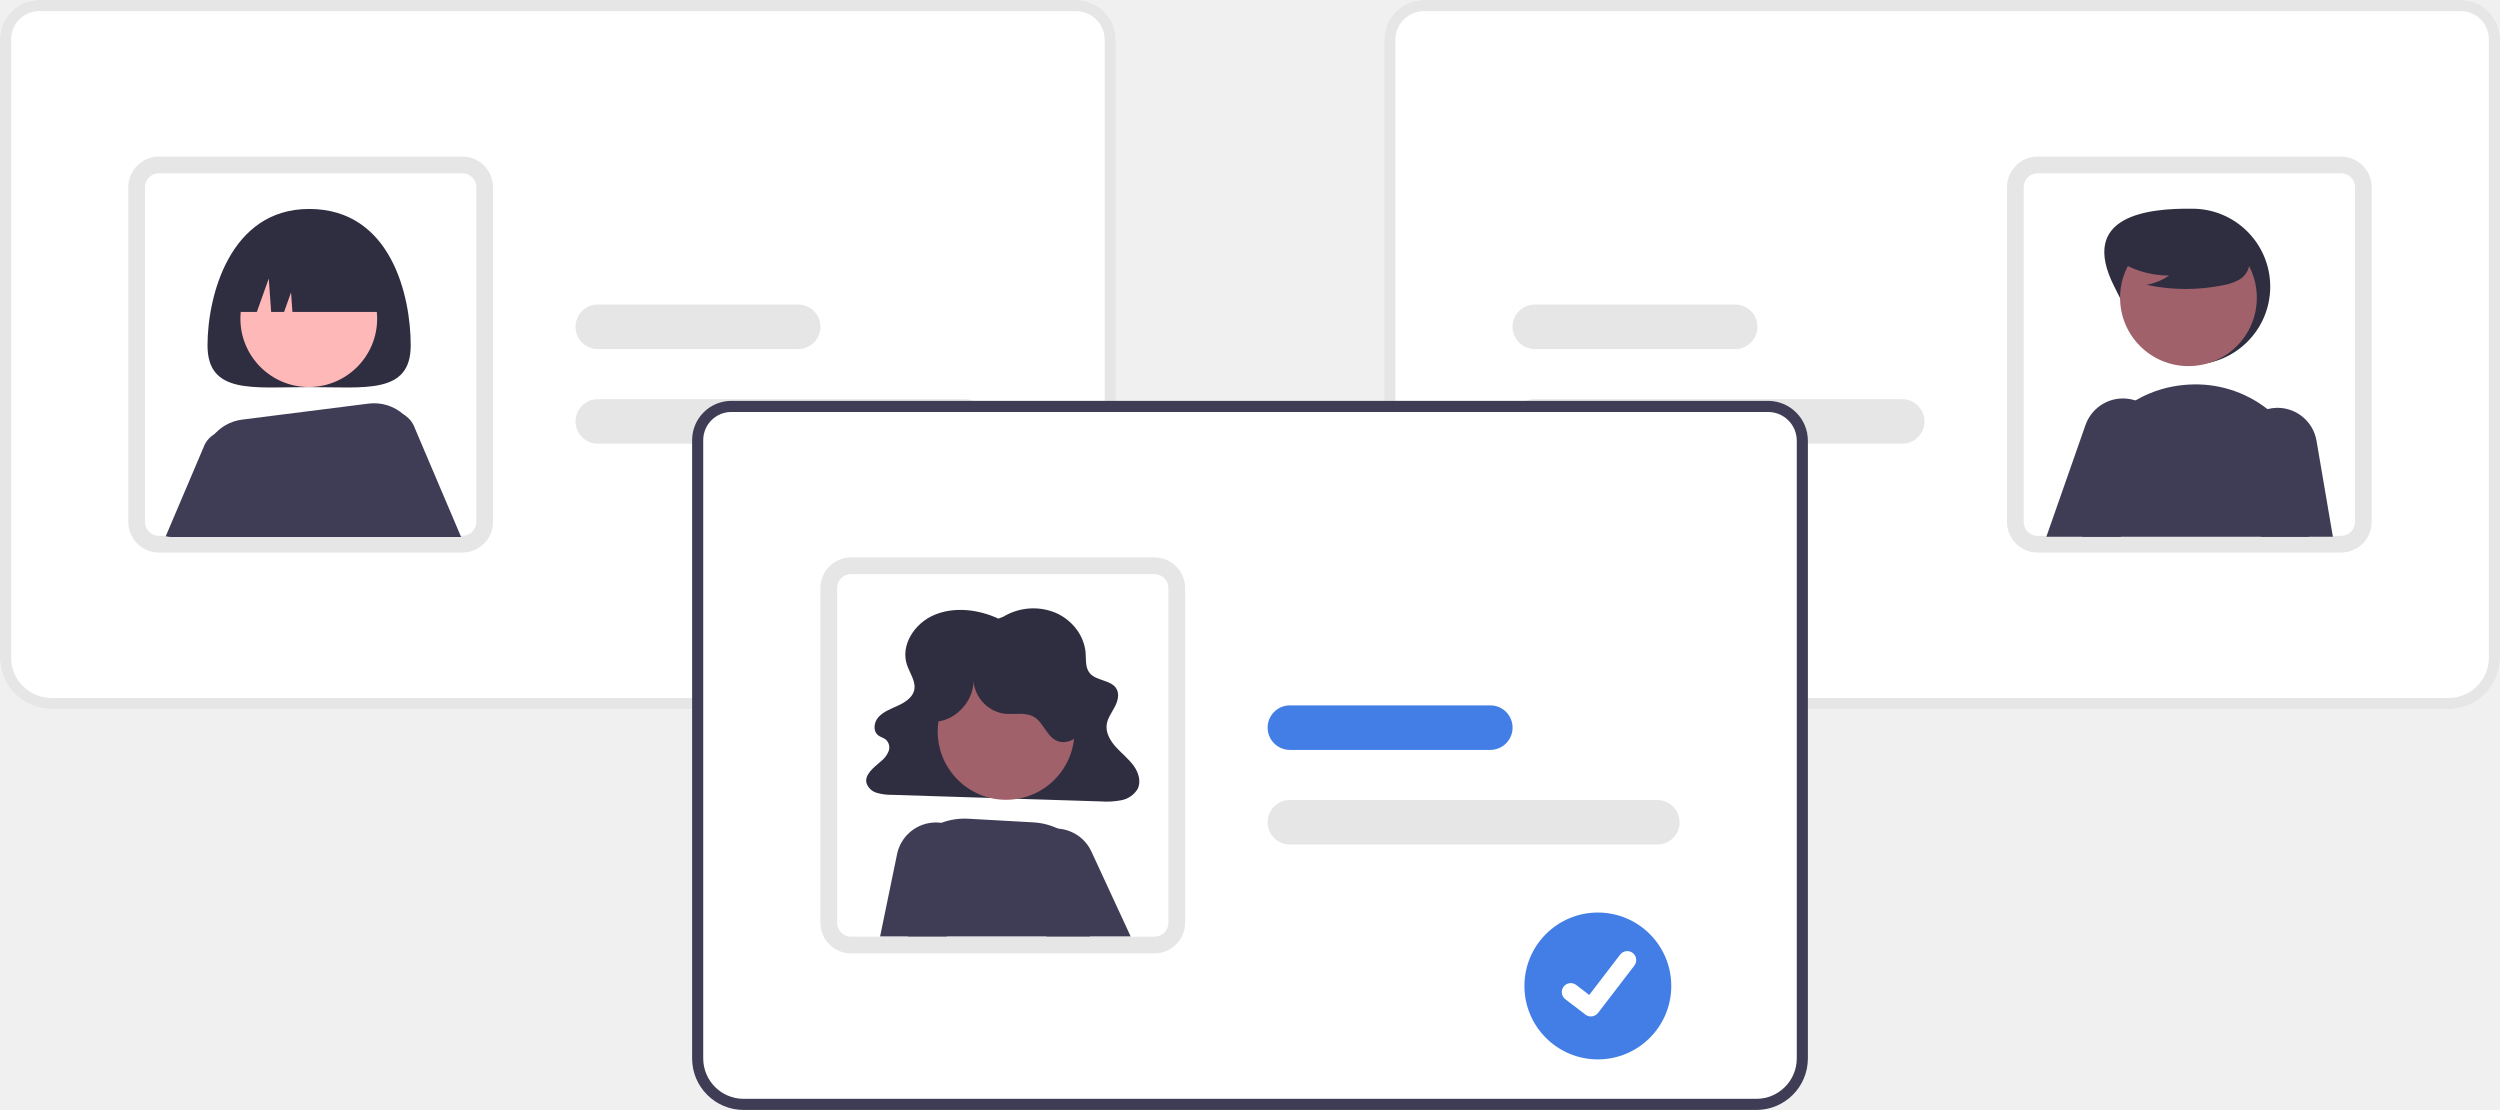
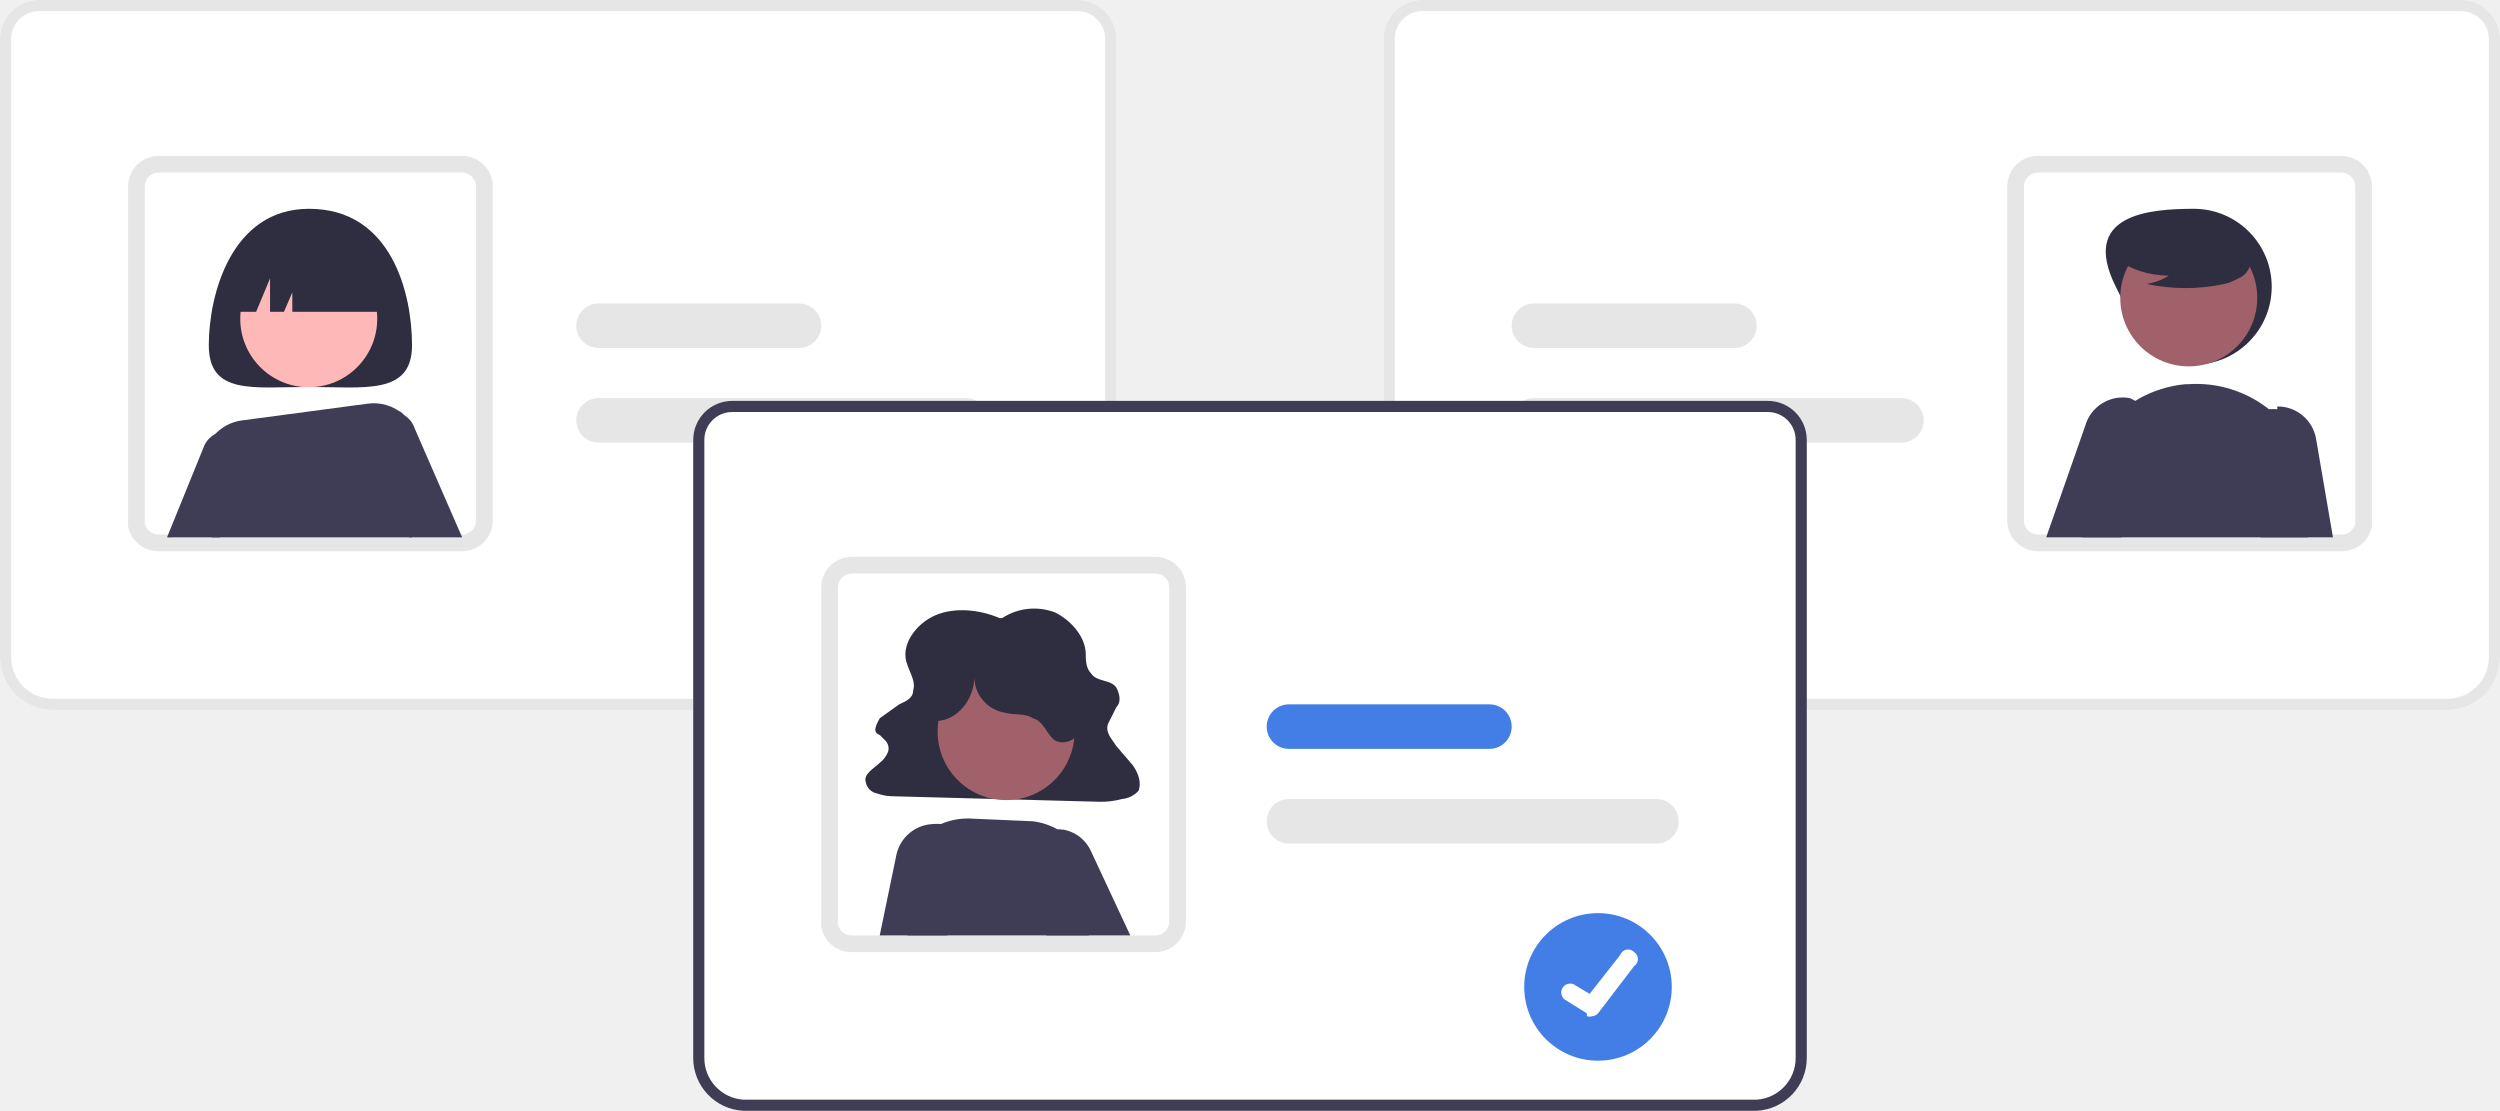
- <svg xmlns="http://www.w3.org/2000/svg" data-name="Layer 1" width="898.098" height="398.742" viewBox="0 0 898.098 398.742">
-   <path d="M533.289,505.371H169.451a18.521,18.521,0,0,1-18.5-18.5V264.717a14.104,14.104,0,0,1,14.088-14.088H537.492a14.313,14.313,0,0,1,14.297,14.297V486.871A18.521,18.521,0,0,1,533.289,505.371Z" transform="translate(-150.9509 -250.6289)" fill="#fff" />
-   <path d="M533.289,505.371H169.451a18.521,18.521,0,0,1-18.5-18.5V264.717a14.104,14.104,0,0,1,14.088-14.088H537.492a14.313,14.313,0,0,1,14.297,14.297V486.871A18.521,18.521,0,0,1,533.289,505.371ZM165.039,254.629a10.1,10.1,0,0,0-10.088,10.088v222.154a14.517,14.517,0,0,0,14.5,14.5H533.289a14.517,14.517,0,0,0,14.5-14.5V264.926a10.309,10.309,0,0,0-10.297-10.297Z" transform="translate(-150.9509 -250.6289)" fill="#e6e6e6" />
-   <path d="M317.062,449.125h-109.02a11.018,11.018,0,0,1-10.905-9.563,9.975,9.975,0,0,1-.095-1.437v-120.25a11.012,11.012,0,0,1,11-11h109.02a11.012,11.012,0,0,1,11,11v120.25A11.012,11.012,0,0,1,317.062,449.125Zm-109.02-136.25a5.006,5.006,0,0,0-5,5v120.25a4.261,4.261,0,0,0,.038.615,5.015,5.015,0,0,0,4.962,4.385h109.02a5.006,5.006,0,0,0,5-5v-120.25a5.006,5.006,0,0,0-5-5Z" transform="translate(-150.9509 -250.6289)" fill="#e6e6e6" />
-   <path d="M497.698,410.025h-132a8,8,0,1,1,0-16h132a8,8,0,0,1,0,16Z" transform="translate(-150.9509 -250.6289)" fill="#e6e6e6" />
-   <path d="M437.698,376.025h-72a8,8,0,1,1,0-16h72a8,8,0,0,1,0,16Z" transform="translate(-150.9509 -250.6289)" fill="#e6e6e6" />
-   <path d="M298.499,374.695c0,17.673-16.342,15-36.5,15s-36.5,2.673-36.5-15,7.982-49,36.5-49C291.499,325.695,298.499,357.022,298.499,374.695Z" transform="translate(-150.9509 -250.6289)" fill="#2f2e41" />
-   <path d="M299.975,404.439a9.064,9.064,0,0,0-3.96-4.84,7.867,7.867,0,0,0-1.12-.57,9.054,9.054,0,0,0-11.98,11.47l14.54,33.05H316.605Z" transform="translate(-150.9509 -250.6289)" fill="#3f3d56" />
-   <path d="M236.525,406.239a9.055,9.055,0,0,0-12.49,5.17l-13.54,31.85a7.876,7.876,0,0,0,2.13.29h16.99l11.479-26.08A9.037,9.037,0,0,0,236.525,406.239Z" transform="translate(-150.9509 -250.6289)" fill="#3f3d56" />
-   <circle cx="110.926" cy="114.475" r="24.561" fill="#ffb8b8" />
-   <path d="M296.445,399.989c-.14-.13-.28-.27-.43-.39a15.953,15.953,0,0,0-12.75-3.97l-45.26,5.73a16.062,16.062,0,0,0-14.02,17.44c.62,6.98,1.62,15.79,3.22,24.75h71.5l2.63-30.56A16.035,16.035,0,0,0,296.445,399.989Z" transform="translate(-150.9509 -250.6289)" fill="#3f3d56" />
-   <path d="M233.499,362.695v0h9.714l4.286-12,.857,12h4.643l2.5-7,.5,7h34.5v0a26,26,0,0,0-26-26h-5A26,26,0,0,0,233.499,362.695Z" transform="translate(-150.9509 -250.6289)" fill="#2f2e41" />
-   <path d="M648.211,486.871V264.926a14.313,14.313,0,0,1,14.297-14.297h372.453a14.104,14.104,0,0,1,14.088,14.088v222.154a18.521,18.521,0,0,1-18.5,18.5H666.711A18.521,18.521,0,0,1,648.211,486.871Z" transform="translate(-150.9509 -250.6289)" fill="#fff" />
-   <path d="M648.211,486.871V264.926a14.313,14.313,0,0,1,14.297-14.297h372.453a14.104,14.104,0,0,1,14.088,14.088v222.154a18.521,18.521,0,0,1-18.5,18.5H666.711A18.521,18.521,0,0,1,648.211,486.871Zm14.297-232.242a10.309,10.309,0,0,0-10.297,10.297V486.871a14.517,14.517,0,0,0,14.5,14.5h363.838a14.517,14.517,0,0,0,14.5-14.5V264.717a10.1,10.1,0,0,0-10.088-10.088Z" transform="translate(-150.9509 -250.6289)" fill="#e6e6e6" />
-   <path d="M871.938,438.125v-120.25a11.012,11.012,0,0,1,11-11h109.02a11.012,11.012,0,0,1,11,11v120.25a9.975,9.975,0,0,1-.095,1.437,11.018,11.018,0,0,1-10.905,9.563h-109.02A11.012,11.012,0,0,1,871.938,438.125Zm11-125.25a5.006,5.006,0,0,0-5,5v120.25a5.006,5.006,0,0,0,5,5h109.02a5.015,5.015,0,0,0,4.962-4.385,4.261,4.261,0,0,0,.038-.615v-120.25a5.006,5.006,0,0,0-5-5Z" transform="translate(-150.9509 -250.6289)" fill="#e6e6e6" />
-   <path d="M694.302,402.025a8.009,8.009,0,0,1,8-8h132a8,8,0,1,1,0,16h-132A8.009,8.009,0,0,1,694.302,402.025Z" transform="translate(-150.9509 -250.6289)" fill="#e6e6e6" />
-   <path d="M694.302,368.025a8.009,8.009,0,0,1,8-8h72a8,8,0,1,1,0,16h-72A8.009,8.009,0,0,1,694.302,368.025Z" transform="translate(-150.9509 -250.6289)" fill="#e6e6e6" />
-   <path d="M910.505,353.605c7.011,13.784,12.536,28,28,28a28,28,0,0,0,0-56C922.79,325.408,897.457,327.949,910.505,353.605Z" transform="translate(-150.9509 -250.6289)" fill="#2f2e41" />
-   <circle cx="786.177" cy="106.96" r="24.561" fill="#a0616a" />
-   <path d="M970.66,402.359a42.79,42.79,0,0,0-5.15-4.76,41.725,41.725,0,0,0-28.39-8.8q-.615.03-1.23.09a41.825,41.825,0,0,0-30.16,16.64,42.346,42.346,0,0,0-7.52,34.15c.27,1.25.51,2.51.74,3.77h81.42l.94-6.3A42.094,42.094,0,0,0,970.66,402.359Z" transform="translate(-150.9509 -250.6289)" fill="#3f3d56" />
-   <path d="M983.13,408.929a14.254,14.254,0,0,0-13.93-11.8c-.13,0-.27.01-.4.01a14.347,14.347,0,0,0-3.29.46,14.2,14.2,0,0,0-10.06,17.43l7.69,28.42H989.02Z" transform="translate(-150.9509 -250.6289)" fill="#3f3d56" />
-   <path d="M926.18,401.479a14.175,14.175,0,0,0-4.09-4.88,13.769,13.769,0,0,0-4.02-2.1,13.358,13.358,0,0,0-1.81-.48,14.272,14.272,0,0,0-16.1,9.24l-14.08,40.19H912.8l13.63-29.56A14.091,14.091,0,0,0,926.18,401.479Z" transform="translate(-150.9509 -250.6289)" fill="#3f3d56" />
-   <path d="M911.064,343.708a33.405,33.405,0,0,0,19.091,5.9,20.471,20.471,0,0,1-8.114,3.338,67.359,67.359,0,0,0,27.514.155,17.807,17.807,0,0,0,5.76-1.978,7.289,7.289,0,0,0,3.555-4.755c.604-3.449-2.083-6.582-4.876-8.693A35.967,35.967,0,0,0,923.77,331.635c-3.376.873-6.759,2.347-8.951,5.059s-2.843,6.891-.753,9.684Z" transform="translate(-150.9509 -250.6289)" fill="#2f2e41" />
-   <path d="M781.919,649.371H418.081a18.521,18.521,0,0,1-18.5-18.5V408.717a14.104,14.104,0,0,1,14.088-14.088H786.122a14.313,14.313,0,0,1,14.297,14.297V630.871A18.521,18.521,0,0,1,781.919,649.371Z" transform="translate(-150.9509 -250.6289)" fill="#fff" />
-   <path d="M781.919,649.371H418.081a18.521,18.521,0,0,1-18.5-18.5V408.717a14.104,14.104,0,0,1,14.088-14.088H786.122a14.313,14.313,0,0,1,14.297,14.297V630.871A18.521,18.521,0,0,1,781.919,649.371ZM413.669,398.629a10.1,10.1,0,0,0-10.088,10.088v222.154a14.517,14.517,0,0,0,14.5,14.5H781.919a14.517,14.517,0,0,0,14.5-14.5V408.926a10.309,10.309,0,0,0-10.297-10.297Z" transform="translate(-150.9509 -250.6289)" fill="#3f3d56" />
-   <path d="M565.692,593.125h-109.02a11.018,11.018,0,0,1-10.905-9.563,9.976,9.976,0,0,1-.095-1.437v-120.25a11.012,11.012,0,0,1,11-11h109.02a11.012,11.012,0,0,1,11,11v120.25A11.012,11.012,0,0,1,565.692,593.125Zm-109.02-136.25a5.006,5.006,0,0,0-5,5v120.25a4.262,4.262,0,0,0,.038.615,5.015,5.015,0,0,0,4.962,4.385h109.02a5.006,5.006,0,0,0,5-5v-120.25a5.006,5.006,0,0,0-5-5Z" transform="translate(-150.9509 -250.6289)" fill="#e6e6e6" />
-   <path d="M509.599,472.859c-7.097-3.302-15.81-4.384-23.032-1.316s-12.145,10.932-9.809,17.891c1.059,3.155,3.47,6.258,2.531,9.445-.723,2.453-3.245,4.072-5.723,5.224s-5.187,2.12-6.978,4.062-2.165,5.285.073,6.791c.737.496,1.659.732,2.374,1.254a3.772,3.772,0,0,1,1.164,4.222,8.893,8.893,0,0,1-2.851,3.751c-2.541,2.191-5.898,4.698-5.109,7.809a5.478,5.478,0,0,0,3.697,3.458,18.367,18.367,0,0,0,5.427.716l74.966,2.362a28.423,28.423,0,0,0,7.402-.413,8.762,8.762,0,0,0,5.813-3.905c1.436-2.657.493-5.931-1.28-8.412s-4.282-4.439-6.355-6.717-3.769-5.123-3.404-8.067c.293-2.357,1.847-4.395,2.963-6.537s1.764-4.818.319-6.789c-2.037-2.777-6.927-2.526-9.243-5.113-1.748-1.953-1.41-4.763-1.584-7.281-.418-6.057-4.611-11.776-10.58-14.433a20.831,20.831,0,0,0-18.953,1.291Z" transform="translate(-150.9509 -250.6289)" fill="#2f2e41" />
-   <circle cx="361.422" cy="262.756" r="24.561" fill="#a0616a" />
-   <path d="M544.619,569.665a23.788,23.788,0,0,0-12.68-20.9c-.31-.17-.63-.32-.95-.47a23.619,23.619,0,0,0-8.81-2.24l-23.38-1.31a23.6,23.6,0,0,0-9.7,1.49,22.661,22.661,0,0,0-2.21.96,23.54,23.54,0,0,0-6.12,4.35,23.806,23.806,0,0,0-7.06,17.94l.42,9.91,2.94,7.63h65.37a17.96,17.96,0,0,0,2.1-3.18A15.919,15.919,0,0,0,544.619,569.665Z" transform="translate(-150.9509 -250.6289)" fill="#3f3d56" />
-   <path d="M543.019,556.525a14.143,14.143,0,0,0-4.84-5.74,14.451,14.451,0,0,0-5.01-2.18,14.665,14.665,0,0,0-2.18-.31,14.087,14.087,0,0,0-4.3.37,14.274,14.274,0,0,0-9.19,20.49l8.99,17.02.45.85H557.13Z" transform="translate(-150.9509 -250.6289)" fill="#3f3d56" />
-   <path d="M493.609,547.655a14.341,14.341,0,0,0-4.51-1.42,13.898,13.898,0,0,0-3.53-.05,14.257,14.257,0,0,0-12.36,11.29l-6.09,29.55h23.82l4.45-1.82,5.54-21.26A14.32,14.32,0,0,0,493.609,547.655Z" transform="translate(-150.9509 -250.6289)" fill="#3f3d56" />
-   <path d="M487.246,509.893c7.756-.623,14.196-8.371,13.39-16.111A13.009,13.009,0,0,0,511.777,507.028c3.558.392,7.458-.684,10.555,1.11,3.43,1.988,4.528,6.816,8.101,8.533,3.453,1.659,7.838-.604,9.543-4.033s1.287-7.55.157-11.21a31.652,31.652,0,0,0-52.69-12.975c-3.261,3.28-5.851,7.461-6.271,12.068s1.717,9.605,5.854,11.675Z" transform="translate(-150.9509 -250.6289)" fill="#2f2e41" />
-   <path d="M746.328,554.025h-132a8,8,0,1,1,0-16h132a8,8,0,0,1,0,16Z" transform="translate(-150.9509 -250.6289)" fill="#e6e6e6" />
-   <path d="M686.328,520.025h-72a8,8,0,1,1,0-16h72a8,8,0,0,1,0,16Z" transform="translate(-150.9509 -250.6289)" fill="#427ee6" />
-   <path d="M724.961,578.449a26.378,26.378,0,0,0-0,52.756h0a26.378,26.378,0,0,0,0-52.756Z" transform="translate(-150.9509 -250.6289)" fill="#427ee6" />
-   <path id="f276b720-7c73-4755-84a7-b208d54eb1fc-2892" data-name="Path 395" d="M722.458,615.782a3.201,3.201,0,0,1-1.926-.64l-.034-.026-7.254-5.549a3.224,3.224,0,0,1,3.923-5.117l4.699,3.603,11.103-14.485a3.222,3.222,0,0,1,4.518-.597l.001.001-.069.096.071-.096a3.226,3.226,0,0,1,.596,4.519l-13.059,17.03a3.224,3.224,0,0,1-2.564,1.257Z" transform="translate(-150.9509 -250.6289)" fill="#fff" />
+ <svg xmlns="http://www.w3.org/2000/svg" data-name="Layer 1" viewBox="0 0 898 399">
+   <path fill="#fff" d="M382 255H19a19 19 0 0 1-19-19V14A14 14 0 0 1 14 0h373a14 14 0 0 1 14 14v222a19 19 0 0 1-19 19Z" />
+   <path fill="#e6e6e6" d="M382 255H19a19 19 0 0 1-19-19V14A14 14 0 0 1 14 0h373a14 14 0 0 1 14 14v222a19 19 0 0 1-19 19ZM14 4A10 10 0 0 0 4 14v222a15 15 0 0 0 15 15h363a15 15 0 0 0 15-15V14a10 10 0 0 0-10-10Z" />
+   <path fill="#e6e6e6" d="M166 198H57a11 11 0 0 1-11-9 10 10 0 0 1 0-2V67a11 11 0 0 1 11-11h109a11 11 0 0 1 11 11v120a11 11 0 0 1-11 11ZM57 62a5 5 0 0 0-5 5v120a4 4 0 0 0 0 1 5 5 0 0 0 5 4h109a5 5 0 0 0 5-5V67a5 5 0 0 0-5-5Zm290 97H215a8 8 0 1 1 0-16h132a8 8 0 0 1 0 16Zm-60-34h-72a8 8 0 1 1 0-16h72a8 8 0 0 1 0 16Z" />
+   <path fill="#2f2e41" d="M148 124c0 18-17 15-37 15s-36 3-36-15 8-49 36-49c30 0 37 31 37 49Z" />
+   <path fill="#3f3d56" d="M149 154a9 9 0 0 0-4-5 8 8 0 0 0-1-1 9 9 0 0 0-12 12l15 33h19Zm-63 2a9 9 0 0 0-13 5l-13 32a8 8 0 0 0 2 0h17l11-26a9 9 0 0 0-4-11Z" />
+   <circle cx="110.9" cy="114.5" r="24.6" fill="#ffb8b8" />
+   <path fill="#3f3d56" d="M145 149a16 16 0 0 0-13-4l-45 6a16 16 0 0 0-14 17l3 25h72l2-31a16 16 0 0 0-5-13Z" />
+   <path fill="#2f2e41" d="M83 112h9l5-12v12h5l3-7v7h35a26 26 0 0 0-26-26h-5a26 26 0 0 0-26 26Z" />
+   <path fill="#fff" d="M497 236V14a14 14 0 0 1 15-14h372a14 14 0 0 1 14 14v222a19 19 0 0 1-18 19H516a19 19 0 0 1-19-19Z" />
+   <path fill="#e6e6e6" d="M497 236V14a14 14 0 0 1 15-14h372a14 14 0 0 1 14 14v222a19 19 0 0 1-18 19H516a19 19 0 0 1-19-19ZM512 4a10 10 0 0 0-11 10v222a15 15 0 0 0 15 15h364a15 15 0 0 0 14-15V14a10 10 0 0 0-10-10Z" />
+   <path fill="#e6e6e6" d="M721 187V67a11 11 0 0 1 11-11h109a11 11 0 0 1 11 11v120a10 10 0 0 1 0 2 11 11 0 0 1-11 9H732a11 11 0 0 1-11-11Zm11-125a5 5 0 0 0-5 5v120a5 5 0 0 0 5 5h109a5 5 0 0 0 5-4 4 4 0 0 0 0-1V67a5 5 0 0 0-5-5Zm-189 89a8 8 0 0 1 8-8h132a8 8 0 1 1 0 16H551a8 8 0 0 1-8-8Zm0-34a8 8 0 0 1 8-8h72a8 8 0 1 1 0 16h-72a8 8 0 0 1-8-8Z" />
+   <path fill="#2f2e41" d="M760 103c7 14 12 28 28 28a28 28 0 0 0 0-56c-16 0-41 2-28 28Z" />
+   <circle cx="786.2" cy="107" r="24.6" fill="#a0616a" />
+   <path fill="#3f3d56" d="M820 152a43 43 0 0 0-5-5 42 42 0 0 0-29-9h-1a42 42 0 0 0-30 17 42 42 0 0 0-8 34l1 4h81l1-6a42 42 0 0 0-10-35Z" />
+   <path fill="#3f3d56" d="M832 158a14 14 0 0 0-14-12v1a14 14 0 0 0-3 0 14 14 0 0 0-11 17l8 29h26Zm-57-7a14 14 0 0 0-4-5 14 14 0 0 0-4-2 13 13 0 0 0-2-1 14 14 0 0 0-16 10l-14 40h27l13-30a14 14 0 0 0 0-12Z" />
+   <path fill="#2f2e41" d="M760 93a33 33 0 0 0 19 6 20 20 0 0 1-8 3 67 67 0 0 0 28 0 18 18 0 0 0 5-2 7 7 0 0 0 4-4c1-4-2-7-5-9a36 36 0 0 0-30-6c-4 1-7 2-9 5s-3 7-1 10Z" />
+   <path fill="#fff" d="M631 399H267a19 19 0 0 1-18-19V158a14 14 0 0 1 14-14h372a14 14 0 0 1 14 14v222a19 19 0 0 1-18 19Z" />
+   <path fill="#3f3d56" d="M631 399H267a19 19 0 0 1-18-19V158a14 14 0 0 1 14-14h372a14 14 0 0 1 14 14v222a19 19 0 0 1-18 19ZM263 148a10 10 0 0 0-10 10v222a15 15 0 0 0 14 15h364a15 15 0 0 0 14-15V158a10 10 0 0 0-10-10Z" />
+   <path fill="#e6e6e6" d="M415 342H306a11 11 0 0 1-11-9 10 10 0 0 1 0-2V211a11 11 0 0 1 11-11h109a11 11 0 0 1 11 11v120a11 11 0 0 1-11 11ZM306 206a5 5 0 0 0-5 5v120a4 4 0 0 0 0 1 5 5 0 0 0 5 4h109a5 5 0 0 0 5-5V211a5 5 0 0 0-5-5Z" />
+   <path fill="#2f2e41" d="M359 222c-7-3-16-4-23-1s-13 11-10 18c1 3 3 6 2 9 0 3-3 4-5 5l-7 5c-1 2-3 5 0 6l2 2a4 4 0 0 1 1 4 9 9 0 0 1-3 4c-2 2-6 4-5 7a5 5 0 0 0 4 4 18 18 0 0 0 5 1l75 2a28 28 0 0 0 8-1 9 9 0 0 0 6-3c1-3 0-6-2-9l-6-7c-2-3-4-5-3-8l3-6c2-2 1-5 0-7-2-3-7-2-9-5-2-2-2-5-2-7 0-6-5-12-11-15a21 21 0 0 0-19 2Z" />
+   <circle cx="361.4" cy="262.8" r="24.6" fill="#a0616a" />
+   <path fill="#3f3d56" d="M394 319a24 24 0 0 0-13-21h-1a24 24 0 0 0-9-3l-23-1a24 24 0 0 0-10 2 23 23 0 0 0-2 1 24 24 0 0 0-6 4 24 24 0 0 0-7 18v10l3 7h65a18 18 0 0 0 3-3 16 16 0 0 0 0-14Z" />
+   <path fill="#3f3d56" d="M392 306a14 14 0 0 0-5-6 14 14 0 0 0-5-2 15 15 0 0 0-2 0 14 14 0 0 0-4 0 14 14 0 0 0-9 21l9 17h30Zm-49-9a14 14 0 0 0-5-1 14 14 0 0 0-3 0 14 14 0 0 0-13 11l-6 29h24l4-1 6-22a14 14 0 0 0-7-16Z" />
+   <path fill="#2f2e41" d="M336 259c8 0 14-8 14-16a13 13 0 0 0 11 13c3 1 7 0 10 2 4 1 5 6 8 8 4 2 8-1 10-4s1-8 0-11a32 32 0 0 0-53-13c-3 3-5 7-6 12s2 9 6 12Z" />
+   <path fill="#e6e6e6" d="M595 303H463a8 8 0 1 1 0-16h132a8 8 0 0 1 0 16Z" />
+   <path fill="#427ee6" d="M535 269h-72a8 8 0 1 1 0-16h72a8 8 0 0 1 0 16Zm39 59a26 26 0 0 0 0 53 26 26 0 0 0 0-53Z" />
+   <path fill="#fff" d="M572 365a3 3 0 0 1-2 0v-1l-8-5a3 3 0 0 1 4-5l5 3 11-14a3 3 0 0 1 5-1h-1 1a3 3 0 0 1 0 5l-13 17a3 3 0 0 1-2 1Z" />
</svg>
